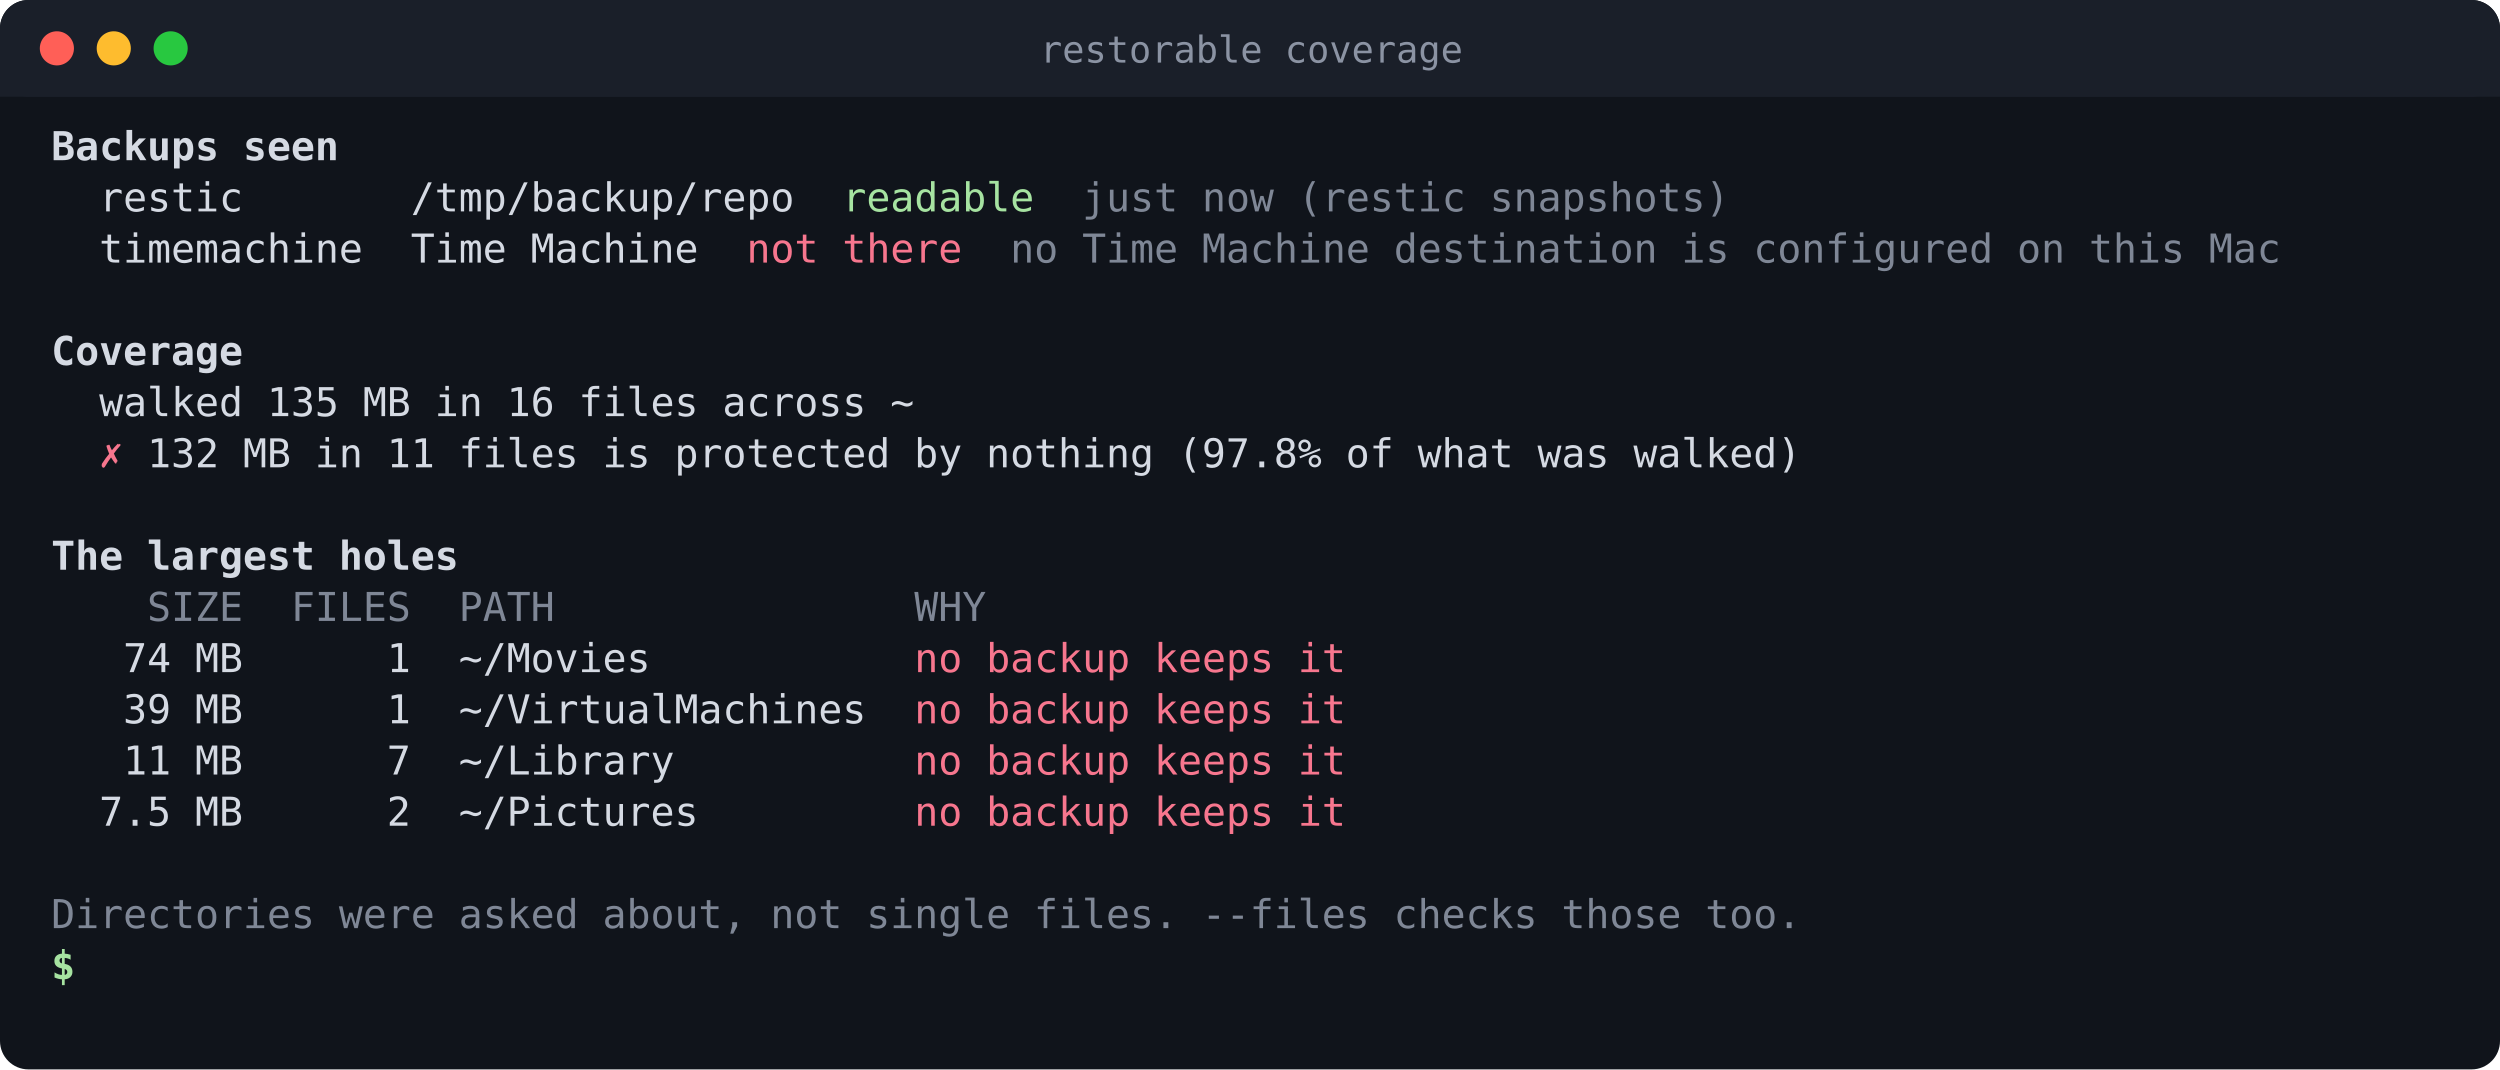
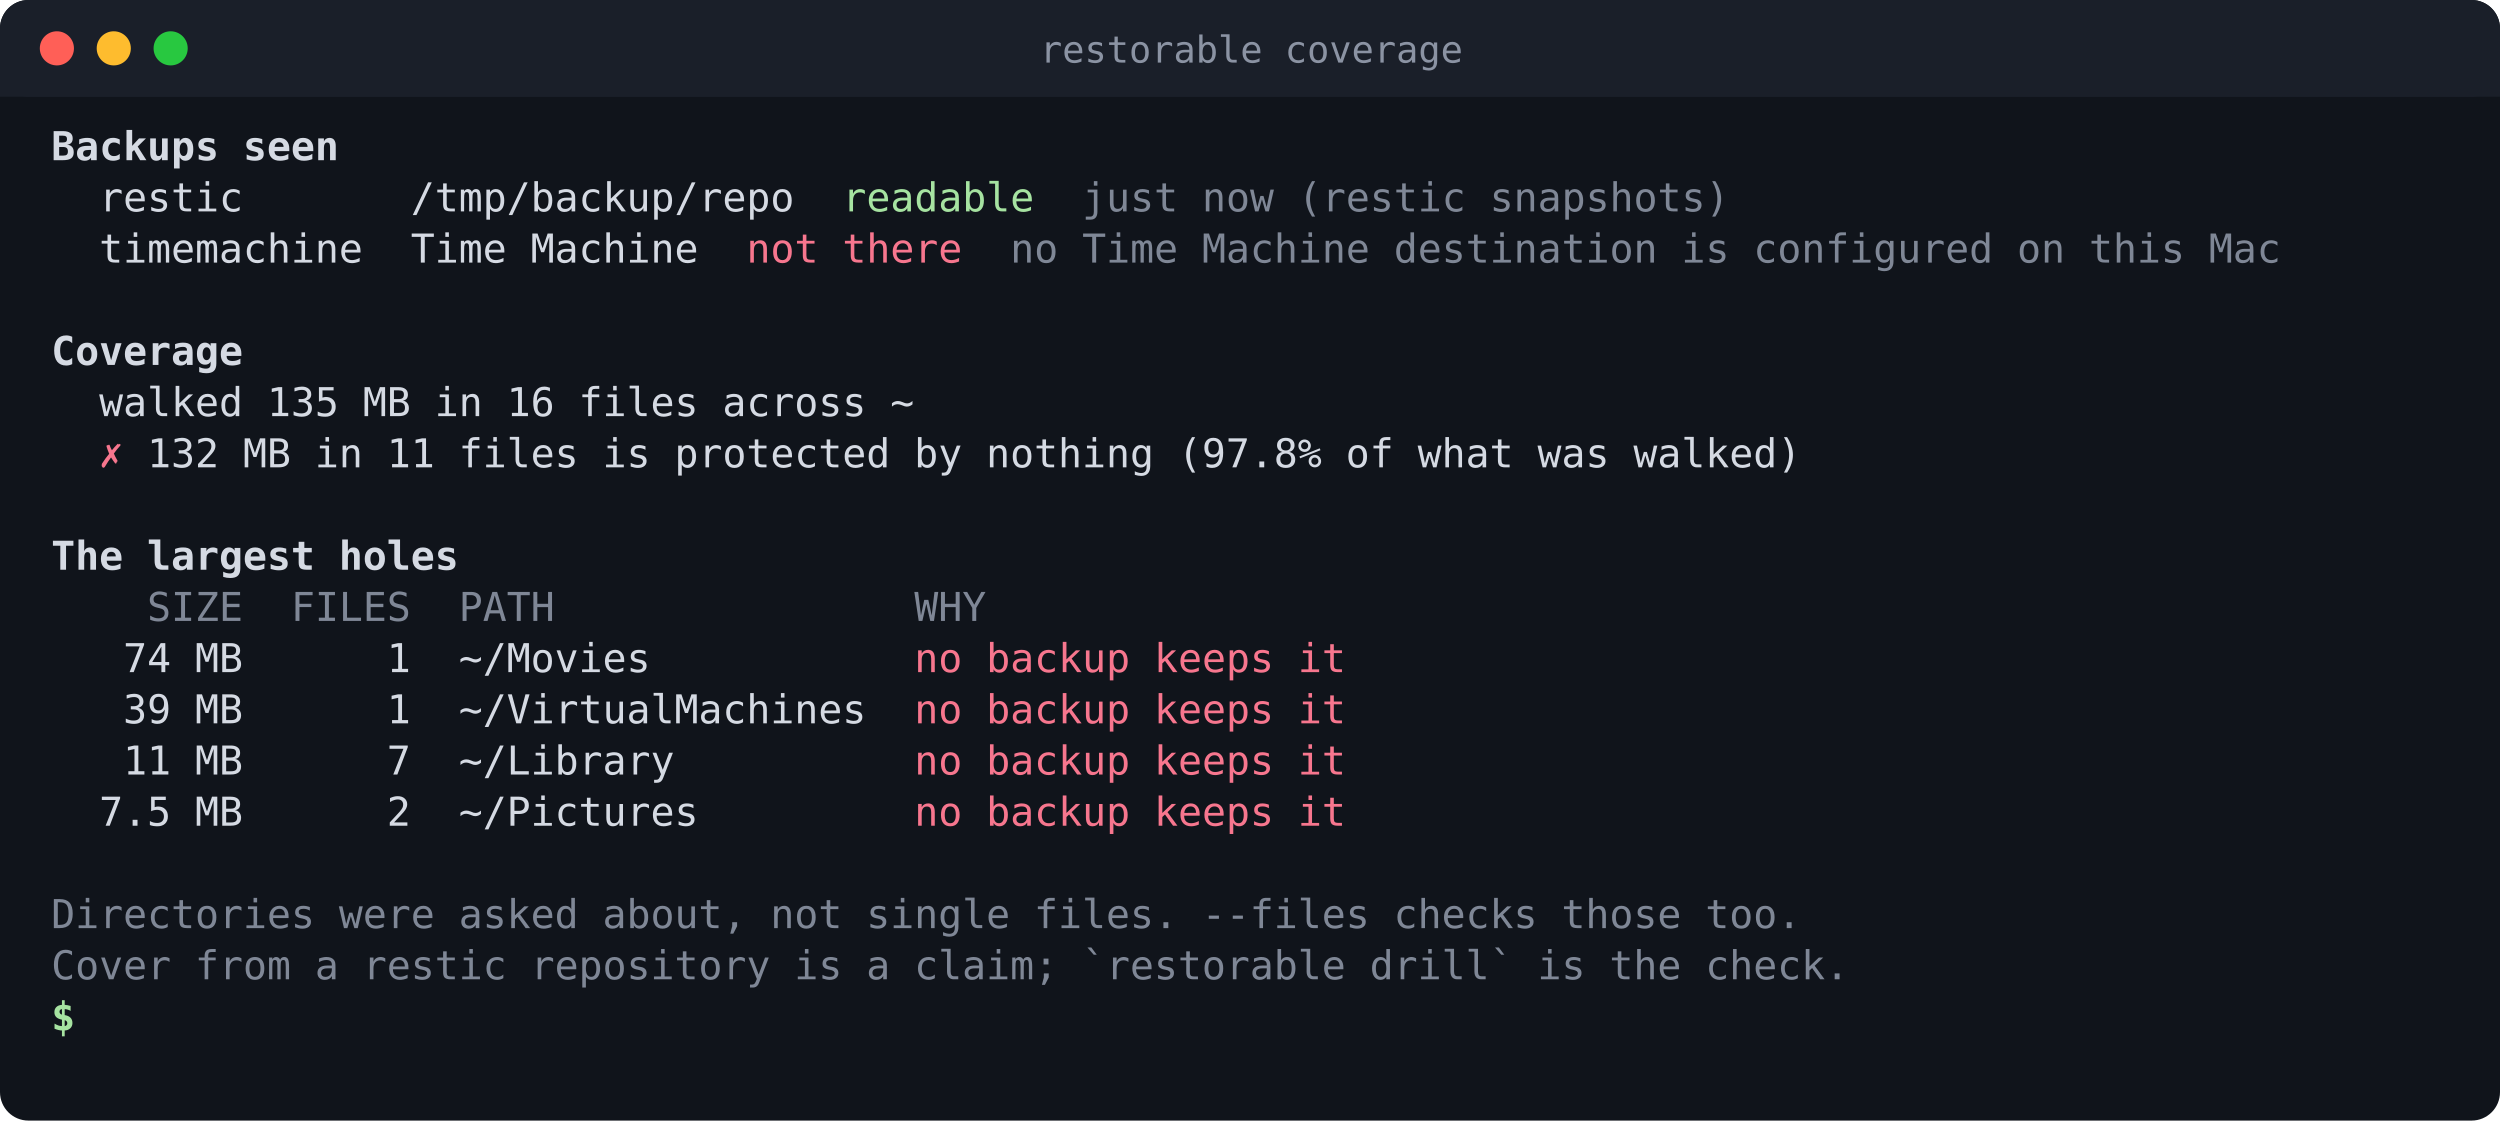
- <svg xmlns="http://www.w3.org/2000/svg" width="879" height="376" viewBox="0 0 879 376" font-family="'SF Mono', Menlo, Consolas, 'DejaVu Sans Mono', 'Liberation Mono', monospace" font-size="14">
-   <rect width="879" height="376" rx="10" fill="#10141b" />
+ <svg xmlns="http://www.w3.org/2000/svg" width="879" height="394" viewBox="0 0 879 394" font-family="'SF Mono', Menlo, Consolas, 'DejaVu Sans Mono', 'Liberation Mono', monospace" font-size="14">
+   <rect width="879" height="394" rx="10" fill="#10141b" />
  <rect width="879" height="34" rx="10" fill="#1a1f29" />
  <rect y="24" width="879" height="10" fill="#1a1f29" />
  <circle cx="20" cy="17" r="6" fill="#ff5f57" />
  <circle cx="40" cy="17" r="6" fill="#febc2e" />
  <circle cx="60" cy="17" r="6" fill="#28c840" />
  <text x="440" y="22" fill="#8b93a3" text-anchor="middle" font-size="13">restorable coverage</text>
  <text x="18.00" y="56.32" fill="#d5dae3" font-weight="700" xml:space="preserve">Backups seen</text>
  <text x="18.00" y="74.32" fill="#d5dae3" xml:space="preserve">  restic       /tmp/backup/repo  </text>
  <text x="296.19" y="74.32" fill="#a6e3a1" xml:space="preserve">readable</text>
  <text x="380.49" y="74.32" fill="#7f8796" xml:space="preserve">just now (restic snapshots)</text>
  <text x="18.00" y="92.32" fill="#d5dae3" xml:space="preserve">  timemachine  Time Machine  </text>
  <text x="262.47" y="92.32" fill="#f7768e" xml:space="preserve">not there</text>
  <text x="355.20" y="92.32" fill="#7f8796" xml:space="preserve">no Time Machine destination is configured on this Mac</text>
  <text x="18.00" y="128.32" fill="#d5dae3" font-weight="700" xml:space="preserve">Coverage</text>
  <text x="18.00" y="146.32" fill="#d5dae3" xml:space="preserve">  walked 135 MB in 16 files across ~</text>
  <text x="34.86" y="164.32" fill="#f7768e" textLength="8.43" lengthAdjust="spacingAndGlyphs" xml:space="preserve">✗</text>
  <text x="43.29" y="164.32" fill="#d5dae3" xml:space="preserve"> 132 MB in 11 files is protected by nothing (97.8% of what was walked)</text>
  <text x="18.00" y="200.32" fill="#d5dae3" font-weight="700" xml:space="preserve">The largest holes</text>
  <text x="51.72" y="218.32" fill="#7f8796" xml:space="preserve">SIZE</text>
  <text x="102.30" y="218.32" fill="#7f8796" xml:space="preserve">FILES</text>
  <text x="161.31" y="218.32" fill="#7f8796" xml:space="preserve">PATH</text>
  <text x="321.48" y="218.32" fill="#7f8796" xml:space="preserve">WHY</text>
  <text x="18.00" y="236.32" fill="#d5dae3" xml:space="preserve">   74 MB      1  ~/Movies           </text>
  <text x="321.48" y="236.32" fill="#f7768e" xml:space="preserve">no backup keeps it</text>
  <text x="18.00" y="254.32" fill="#d5dae3" xml:space="preserve">   39 MB      1  ~/VirtualMachines  </text>
  <text x="321.48" y="254.32" fill="#f7768e" xml:space="preserve">no backup keeps it</text>
  <text x="18.00" y="272.32" fill="#d5dae3" xml:space="preserve">   11 MB      7  ~/Library          </text>
  <text x="321.48" y="272.32" fill="#f7768e" xml:space="preserve">no backup keeps it</text>
  <text x="18.00" y="290.32" fill="#d5dae3" xml:space="preserve">  7.5 MB      2  ~/Pictures         </text>
  <text x="321.48" y="290.32" fill="#f7768e" xml:space="preserve">no backup keeps it</text>
  <text x="18.00" y="326.32" fill="#7f8796" xml:space="preserve">Directories were asked about, not single files. --files checks those too.</text>
-   <text x="18.00" y="344.32" fill="#a6e3a1" font-weight="700" xml:space="preserve">$</text>
+   <text x="18.00" y="344.32" fill="#7f8796" xml:space="preserve">Cover from a restic repository is a claim; `restorable drill` is the check.</text>
+   <text x="18.00" y="362.32" fill="#a6e3a1" font-weight="700" xml:space="preserve">$</text>
</svg>
